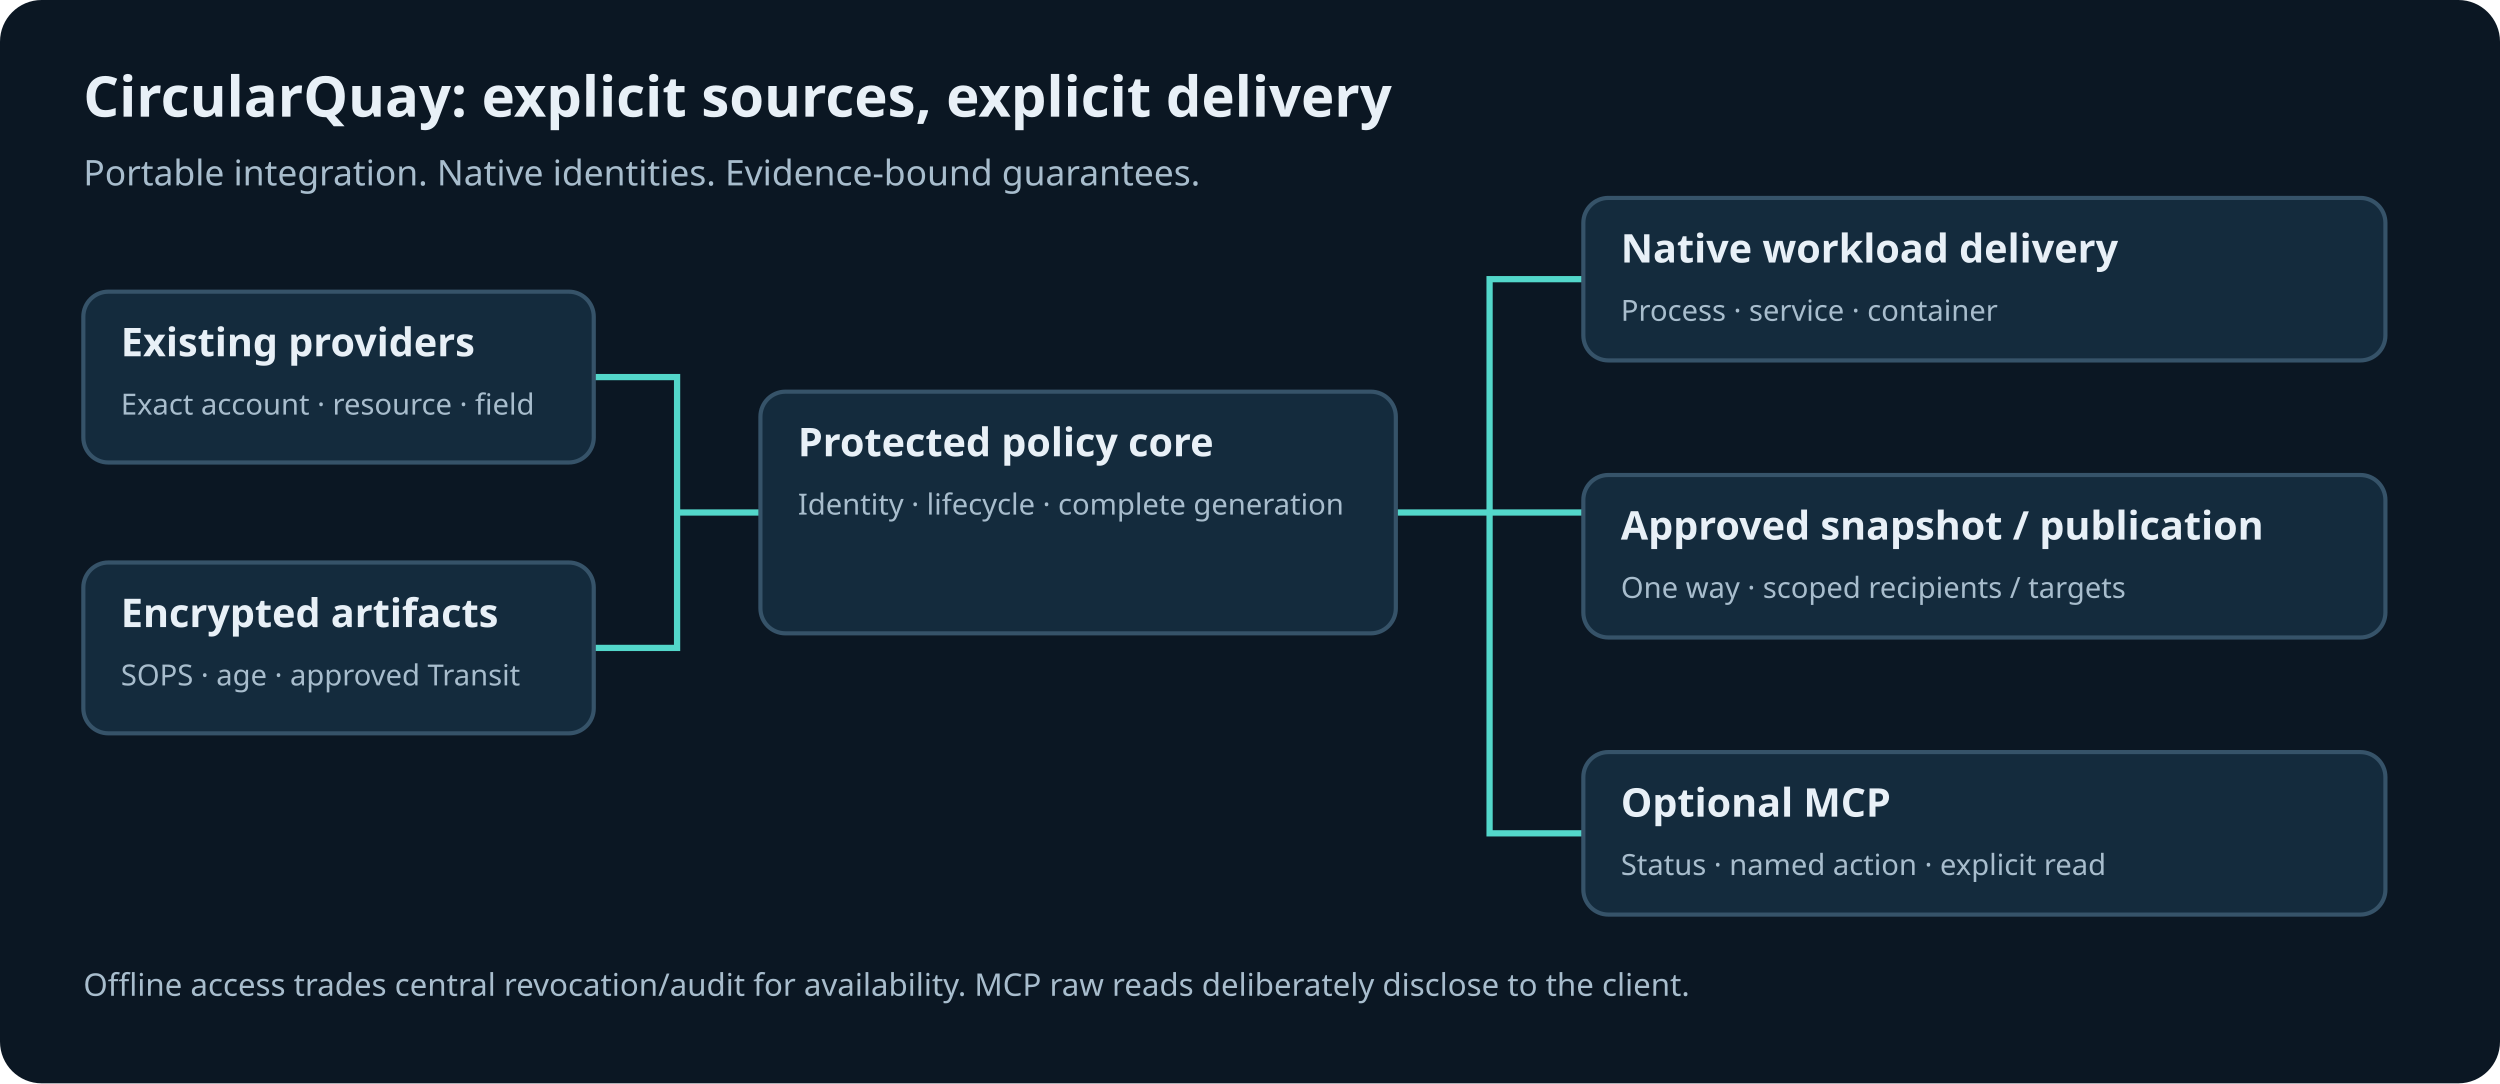
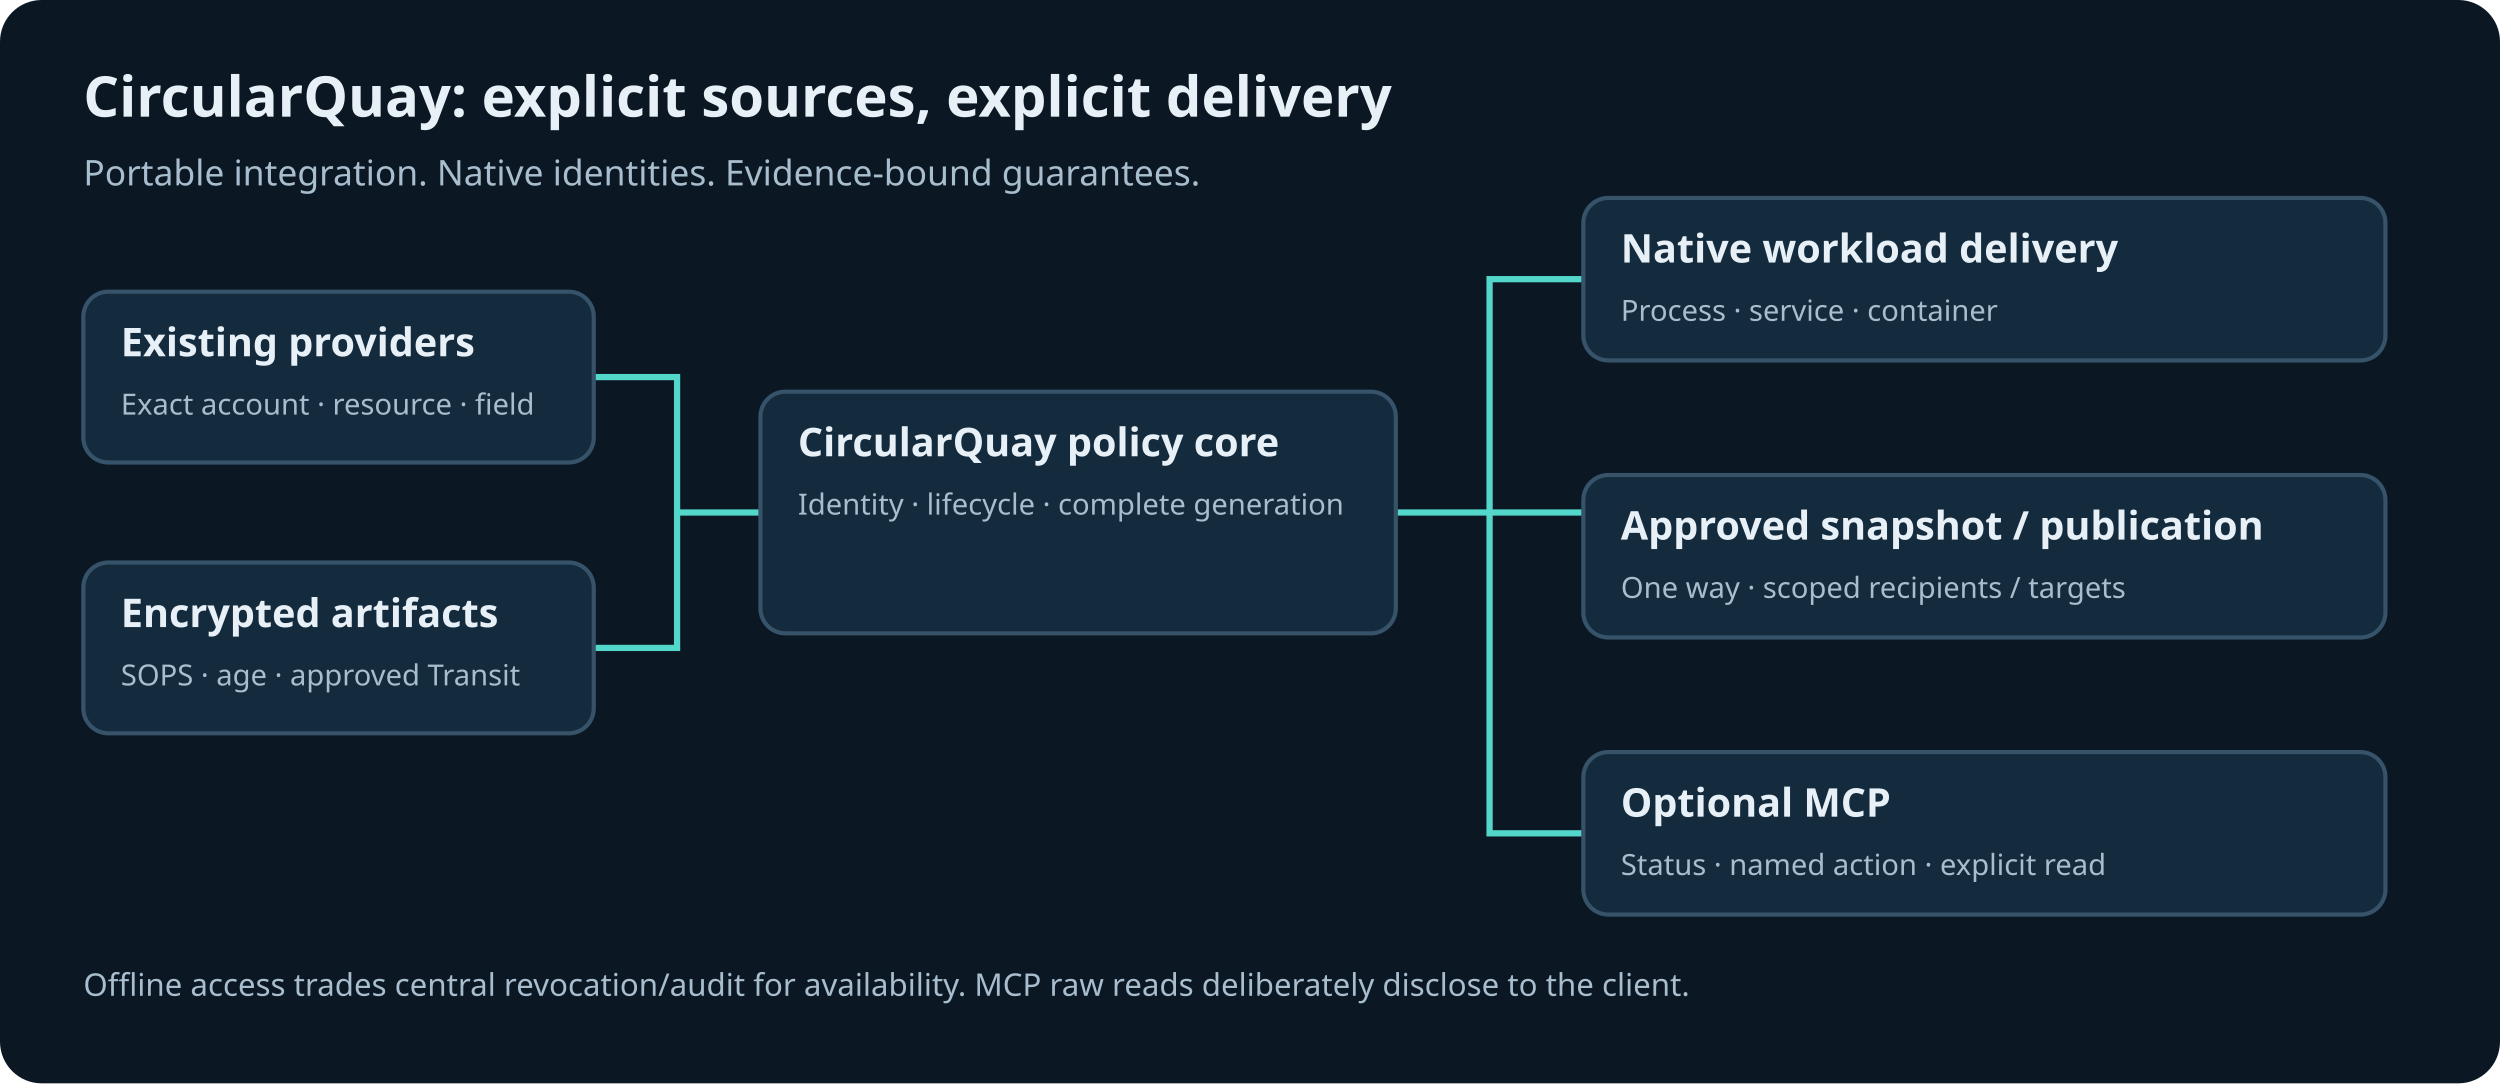
<svg xmlns="http://www.w3.org/2000/svg" width="1200" height="520" viewBox="0 0 1200 520" role="img" aria-labelledby="title desc">
  <rect width="1200" height="520" rx="20" fill="#0b1723" />
  <g font-family="system-ui, sans-serif">
    <text x="40" y="56" fill="#e8f0f7" font-size="27" font-weight="700">CircularQuay: explicit sources, explicit delivery</text>
    <text x="40" y="89" fill="#a8bdcd" font-size="17">Portable integration. Native identities. Evidence-bound guarantees.</text>
    <path d="M285 181 H325 V246 H365 M285 311 H325 V246 M670 246 H715 V134 H760 M715 246 H760 M715 246 V400 H760" fill="none" stroke="#53d7ca" stroke-width="3" />
    <rect x="40" y="140" width="245" height="82" rx="12" fill="#142b3d" stroke="#365369" stroke-width="2" />
    <text x="58" y="171" fill="#e8f0f7" font-size="19" font-weight="650">Existing providers</text>
    <text x="58" y="199" fill="#a8bdcd" font-size="14">Exact account · resource · field</text>
    <rect x="40" y="270" width="245" height="82" rx="12" fill="#142b3d" stroke="#365369" stroke-width="2" />
    <text x="58" y="301" fill="#e8f0f7" font-size="19" font-weight="650">Encrypted artifacts</text>
    <text x="58" y="329" fill="#a8bdcd" font-size="14">SOPS · age · approved Transit</text>
    <rect x="365" y="188" width="305" height="116" rx="12" fill="#142b3d" stroke="#365369" stroke-width="2" />
-     <text x="383" y="219" fill="#e8f0f7" font-size="19" font-weight="650">Protected policy core</text>
+     <text x="383" y="219" fill="#e8f0f7" font-size="19" font-weight="650">CircularQuay policy core</text>
    <text x="383" y="247" fill="#a8bdcd" font-size="14">Identity · lifecycle · complete generation</text>
    <rect x="760" y="95" width="385" height="78" rx="12" fill="#142b3d" stroke="#365369" stroke-width="2" />
    <text x="778" y="126" fill="#e8f0f7" font-size="19" font-weight="650">Native workload delivery</text>
    <text x="778" y="154" fill="#a8bdcd" font-size="14">Process · service · container</text>
    <rect x="760" y="228" width="385" height="78" rx="12" fill="#142b3d" stroke="#365369" stroke-width="2" />
    <text x="778" y="259" fill="#e8f0f7" font-size="19" font-weight="650">Approved snapshot / publication</text>
    <text x="778" y="287" fill="#a8bdcd" font-size="14">One way · scoped recipients / targets</text>
    <rect x="760" y="361" width="385" height="78" rx="12" fill="#142b3d" stroke="#365369" stroke-width="2" />
    <text x="778" y="392" fill="#e8f0f7" font-size="19" font-weight="650">Optional MCP</text>
    <text x="778" y="420" fill="#a8bdcd" font-size="14">Status · named action · explicit read</text>
    <text x="40" y="478" fill="#a8bdcd" font-size="15">Offline access trades central revocation/audit for availability. MCP raw reads deliberately disclose to the client.</text>
  </g>
</svg>
